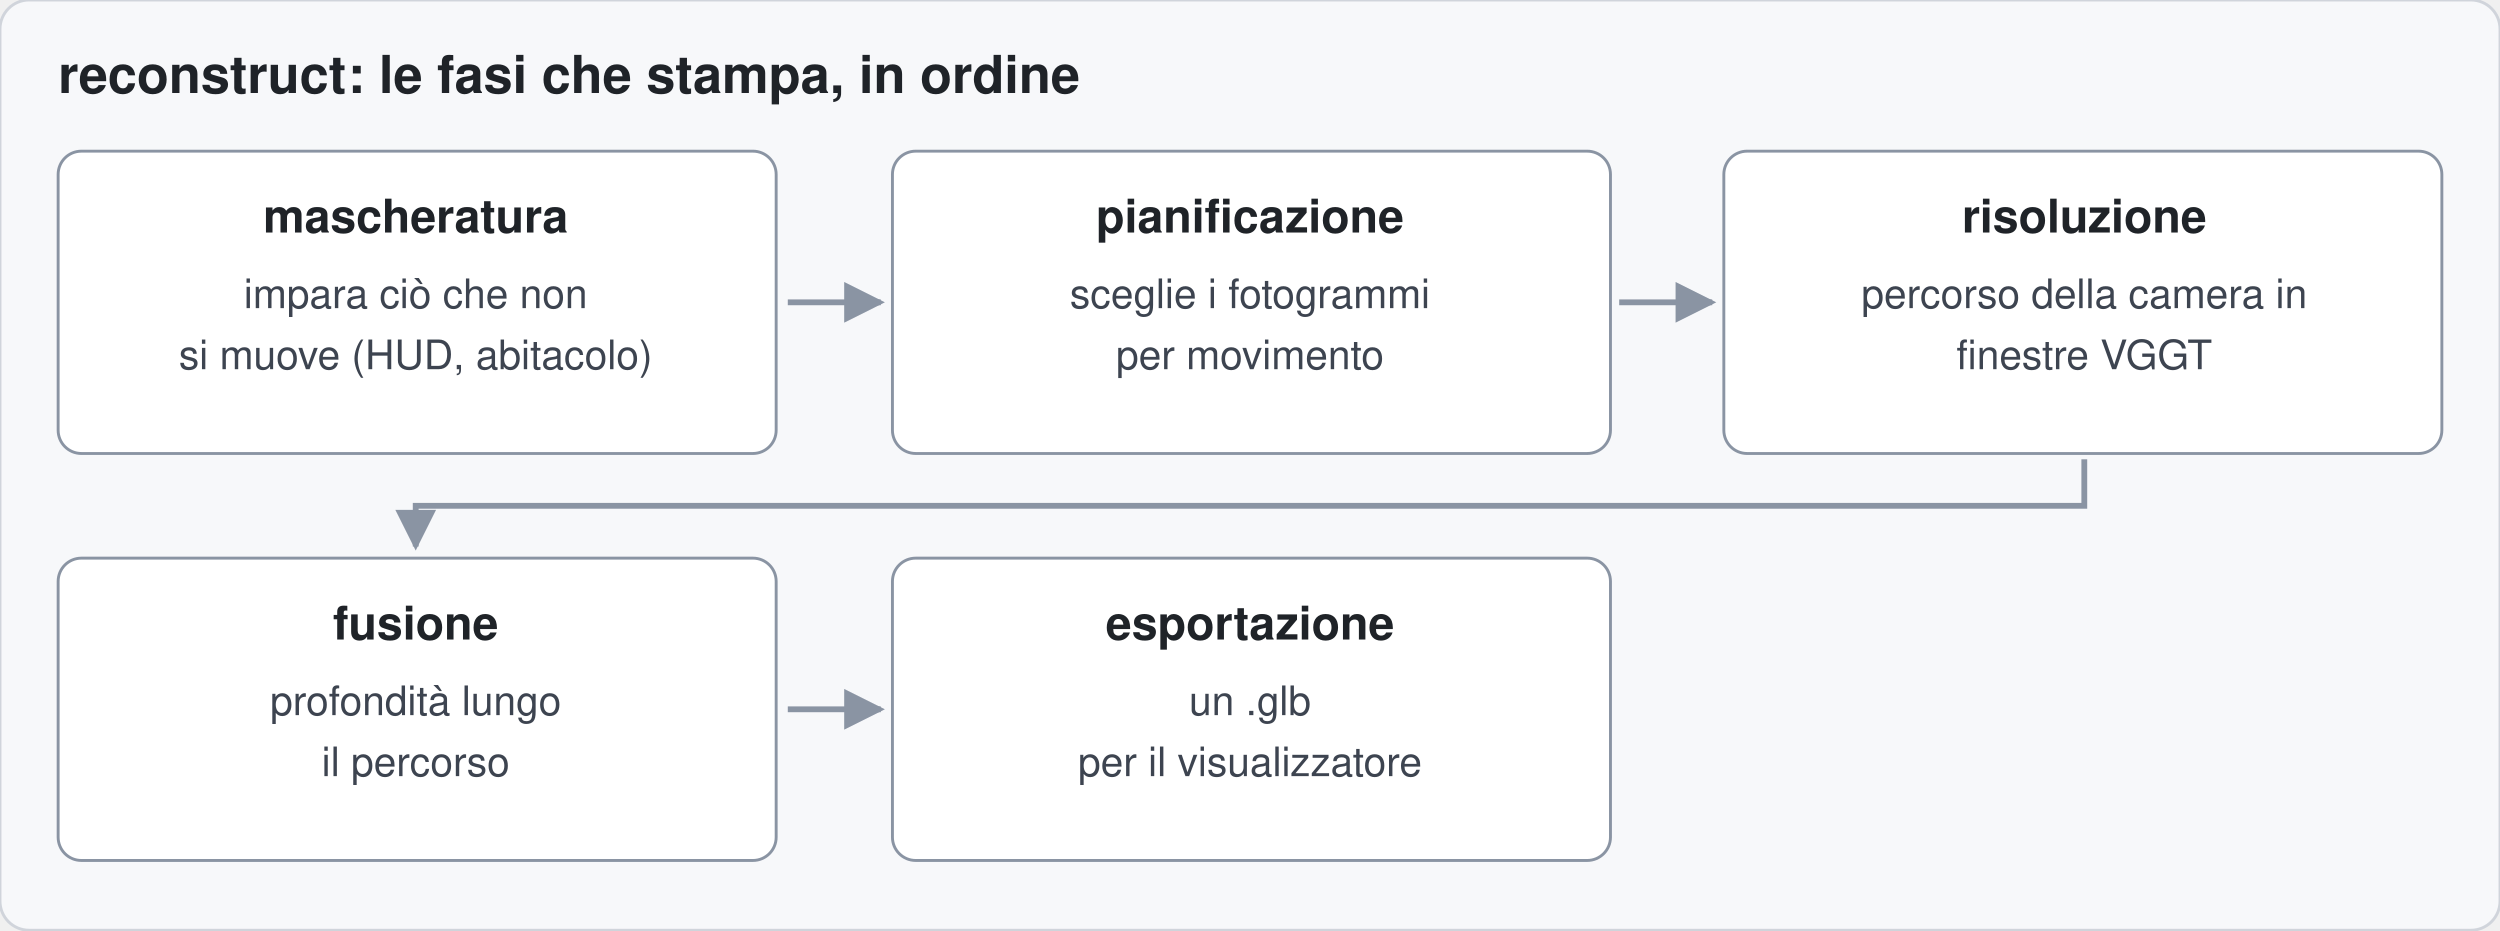
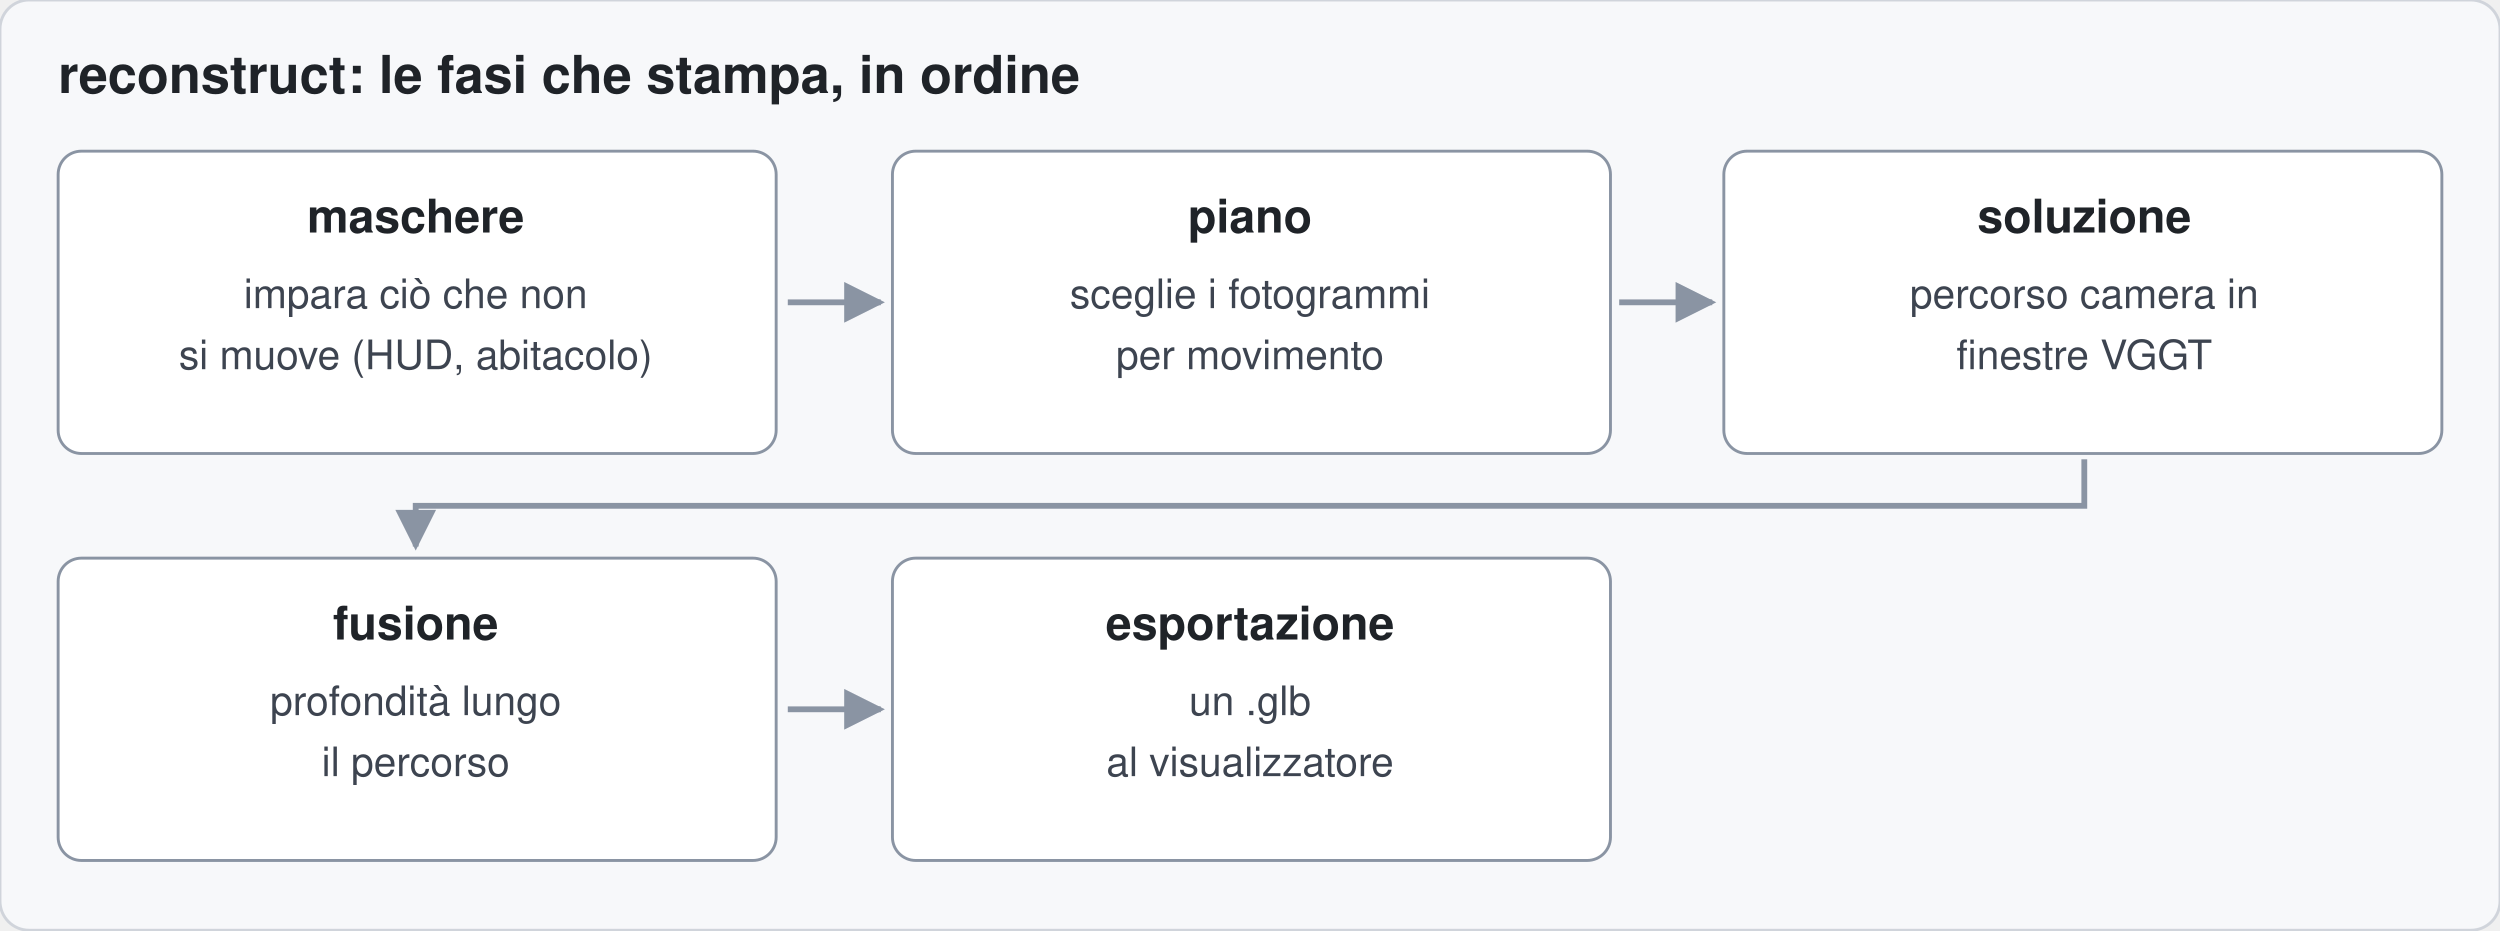
<svg xmlns="http://www.w3.org/2000/svg" width="860" height="320" viewBox="0 0 860 320" role="img" aria-label="reconstruct: the stages it prints, in order">
  <rect width="860" height="320" rx="10" fill="#f7f8fa" stroke="#d0d4db" />
  <defs>
    <marker id="a" viewBox="0 0 10 10" refX="9" refY="5" markerWidth="7" markerHeight="7" orient="auto-start-reverse">
      <path d="M0,0 L10,5 L0,10 z" fill="#8a94a3" />
    </marker>
  </defs>
  <text x="20" y="32" font-family="Segoe UI,Helvetica,Arial,sans-serif" font-size="18" font-weight="600" fill="#1f2328" text-anchor="start">reconstruct: le fasi che stampa, in ordine</text>
  <rect x="20" y="52" width="247" height="104" rx="8" fill="#ffffff" stroke="#8a94a3" />
-   <text x="143" y="80" font-family="Segoe UI,Helvetica,Arial,sans-serif" font-size="16" font-weight="600" fill="#1f2328" text-anchor="middle">mascheratura</text>
+   <text x="143" y="80" font-family="Segoe UI,Helvetica,Arial,sans-serif" font-size="16" font-weight="600" fill="#1f2328" text-anchor="middle">maschere</text>
  <text x="143" y="106" font-family="Segoe UI,Helvetica,Arial,sans-serif" font-size="14" font-weight="400" fill="#3d4450" text-anchor="middle">impara ciò che non</text>
  <text x="143" y="127" font-family="Segoe UI,Helvetica,Arial,sans-serif" font-size="14" font-weight="400" fill="#3d4450" text-anchor="middle">si muove (HUD, abitacolo)</text>
  <rect x="307" y="52" width="247" height="104" rx="8" fill="#ffffff" stroke="#8a94a3" />
-   <text x="430" y="80" font-family="Segoe UI,Helvetica,Arial,sans-serif" font-size="16" font-weight="600" fill="#1f2328" text-anchor="middle">pianificazione</text>
+   <text x="430" y="80" font-family="Segoe UI,Helvetica,Arial,sans-serif" font-size="16" font-weight="600" fill="#1f2328" text-anchor="middle">piano</text>
  <text x="430" y="106" font-family="Segoe UI,Helvetica,Arial,sans-serif" font-size="14" font-weight="400" fill="#3d4450" text-anchor="middle">sceglie i fotogrammi</text>
  <text x="430" y="127" font-family="Segoe UI,Helvetica,Arial,sans-serif" font-size="14" font-weight="400" fill="#3d4450" text-anchor="middle">per movimento</text>
  <rect x="593" y="52" width="247" height="104" rx="8" fill="#ffffff" stroke="#8a94a3" />
-   <text x="717" y="80" font-family="Segoe UI,Helvetica,Arial,sans-serif" font-size="16" font-weight="600" fill="#1f2328" text-anchor="middle">risoluzione</text>
-   <text x="717" y="106" font-family="Segoe UI,Helvetica,Arial,sans-serif" font-size="14" font-weight="400" fill="#3d4450" text-anchor="middle">percorso della camera in</text>
+   <text x="717" y="80" font-family="Segoe UI,Helvetica,Arial,sans-serif" font-size="16" font-weight="600" fill="#1f2328" text-anchor="middle">soluzione</text>
+   <text x="717" y="106" font-family="Segoe UI,Helvetica,Arial,sans-serif" font-size="14" font-weight="400" fill="#3d4450" text-anchor="middle">percorso camera in</text>
  <text x="717" y="127" font-family="Segoe UI,Helvetica,Arial,sans-serif" font-size="14" font-weight="400" fill="#3d4450" text-anchor="middle">finestre VGGT</text>
  <rect x="20" y="192" width="247" height="104" rx="8" fill="#ffffff" stroke="#8a94a3" />
  <text x="143" y="220" font-family="Segoe UI,Helvetica,Arial,sans-serif" font-size="16" font-weight="600" fill="#1f2328" text-anchor="middle">fusione</text>
  <text x="143" y="246" font-family="Segoe UI,Helvetica,Arial,sans-serif" font-size="14" font-weight="400" fill="#3d4450" text-anchor="middle">profondità lungo</text>
  <text x="143" y="267" font-family="Segoe UI,Helvetica,Arial,sans-serif" font-size="14" font-weight="400" fill="#3d4450" text-anchor="middle">il percorso</text>
  <rect x="307" y="192" width="247" height="104" rx="8" fill="#ffffff" stroke="#8a94a3" />
  <text x="430" y="220" font-family="Segoe UI,Helvetica,Arial,sans-serif" font-size="16" font-weight="600" fill="#1f2328" text-anchor="middle">esportazione</text>
  <text x="430" y="246" font-family="Segoe UI,Helvetica,Arial,sans-serif" font-size="14" font-weight="400" fill="#3d4450" text-anchor="middle">un .glb</text>
-   <text x="430" y="267" font-family="Segoe UI,Helvetica,Arial,sans-serif" font-size="14" font-weight="400" fill="#3d4450" text-anchor="middle">per il visualizzatore</text>
+   <text x="430" y="267" font-family="Segoe UI,Helvetica,Arial,sans-serif" font-size="14" font-weight="400" fill="#3d4450" text-anchor="middle">al visualizzatore</text>
  <line x1="271" y1="104.0" x2="303" y2="104.0" stroke="#8a94a3" stroke-width="2" marker-end="url(#a)" />
  <line x1="557" y1="104.0" x2="589" y2="104.0" stroke="#8a94a3" stroke-width="2" marker-end="url(#a)" />
  <path d="M717,158 V174 H143 V188" fill="none" stroke="#8a94a3" stroke-width="2" marker-end="url(#a)" />
  <line x1="271" y1="244.0" x2="303" y2="244.0" stroke="#8a94a3" stroke-width="2" marker-end="url(#a)" />
</svg>
